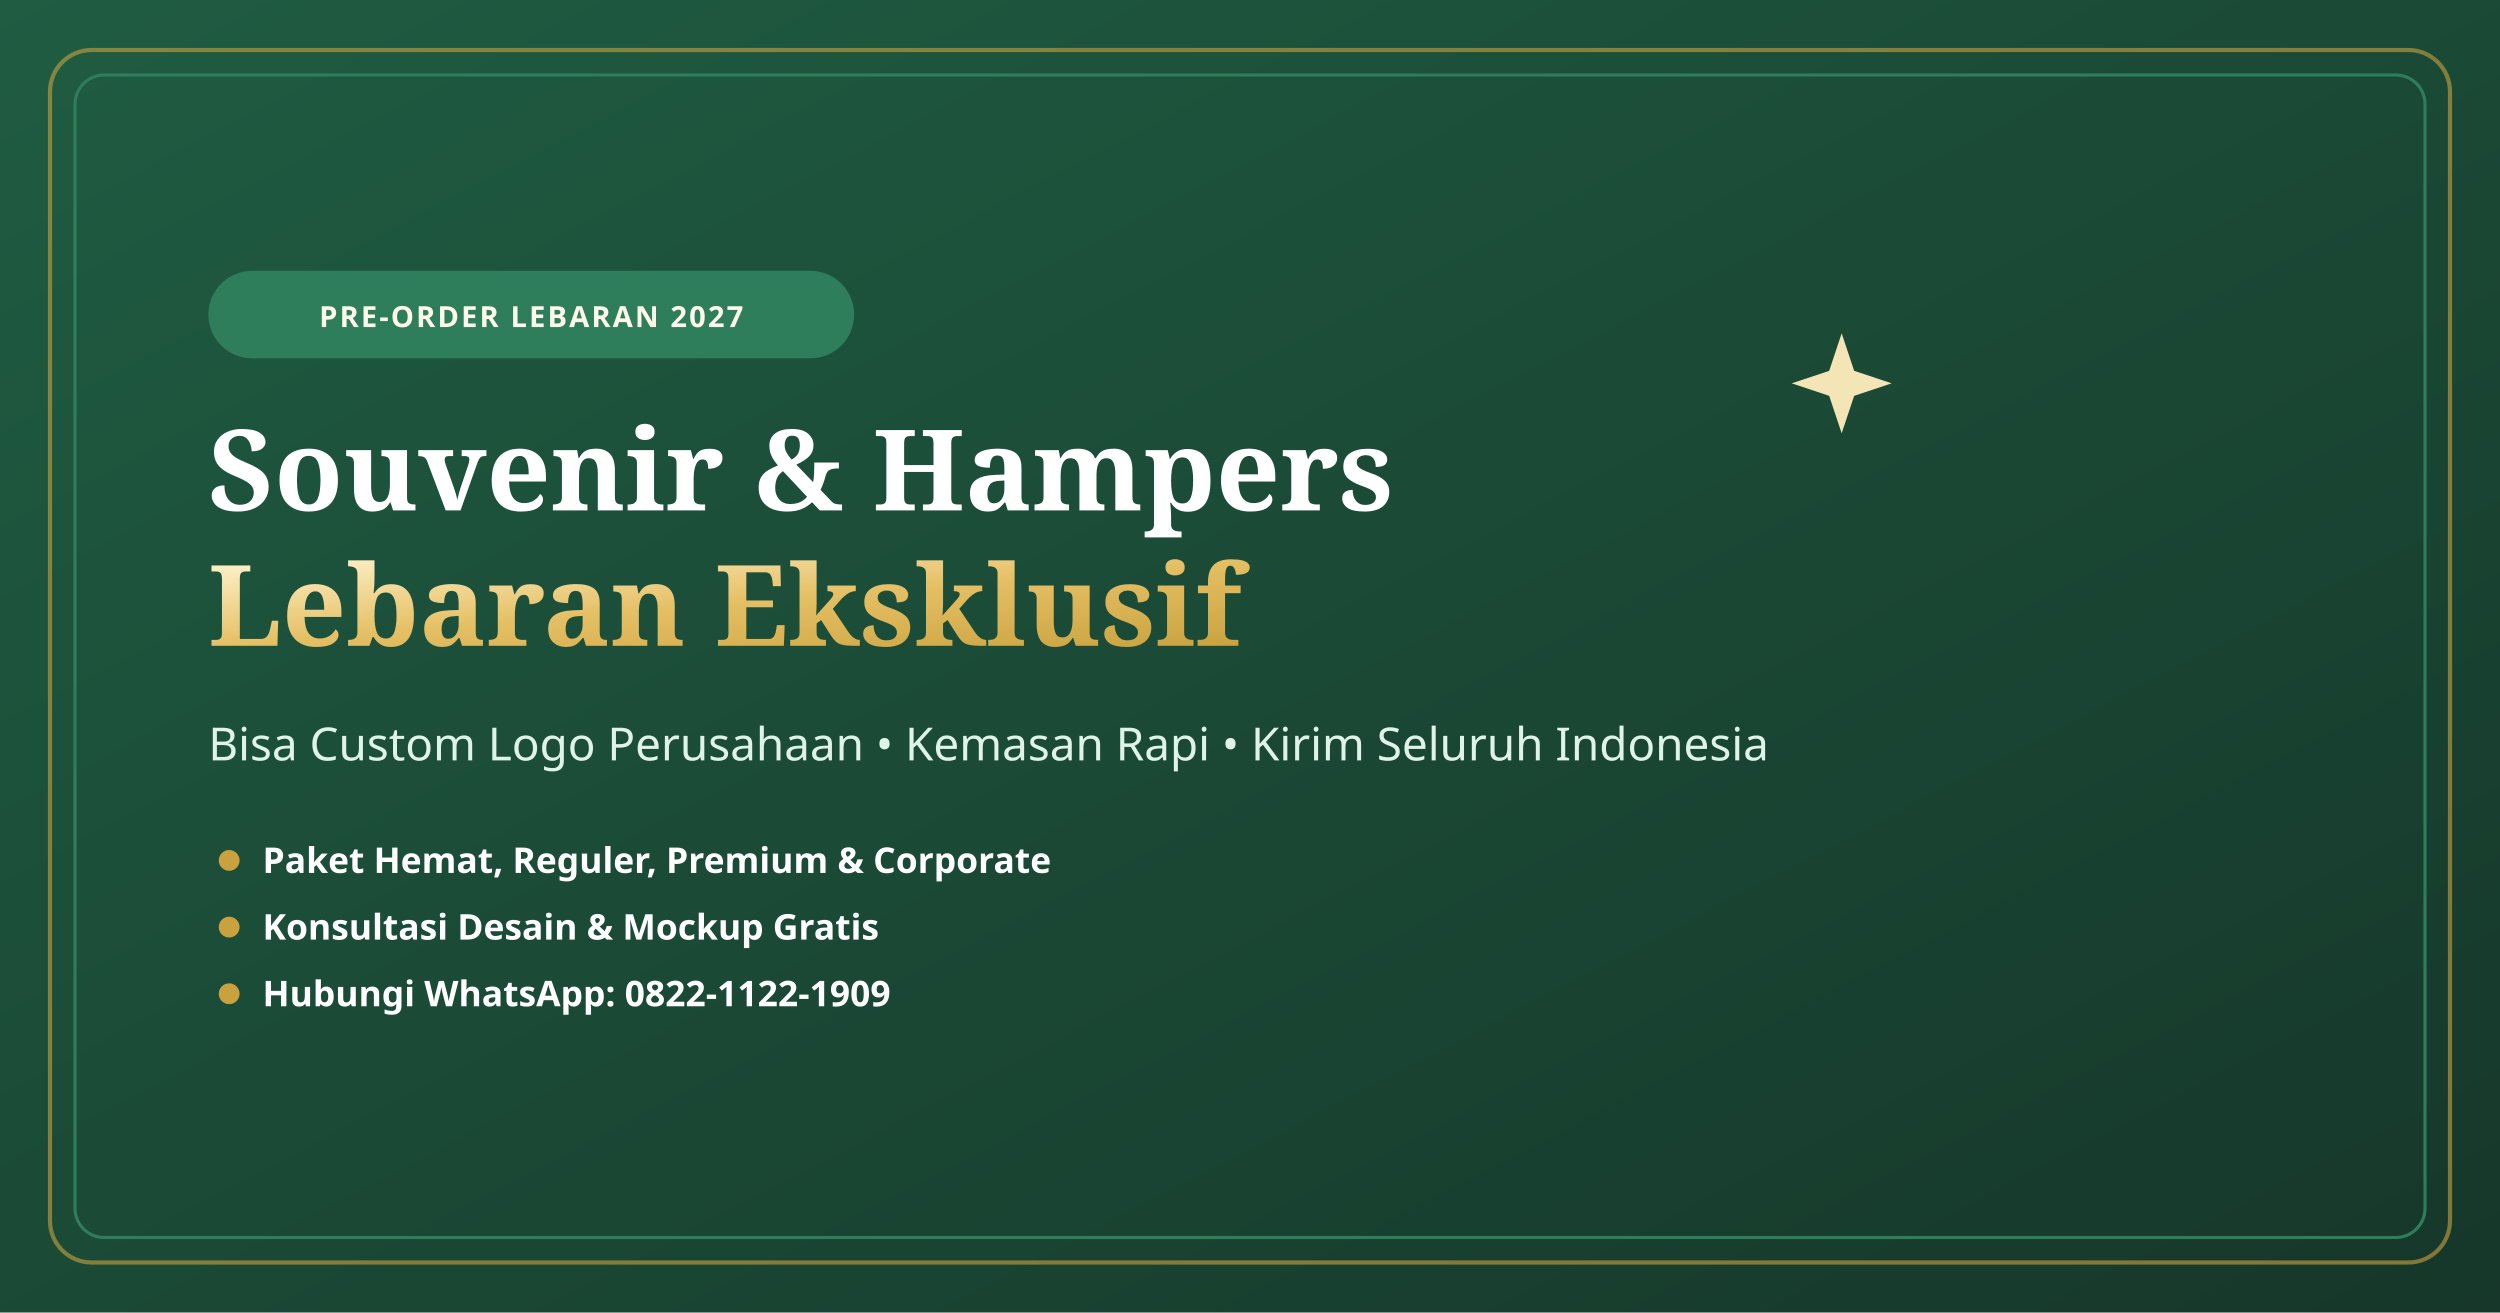
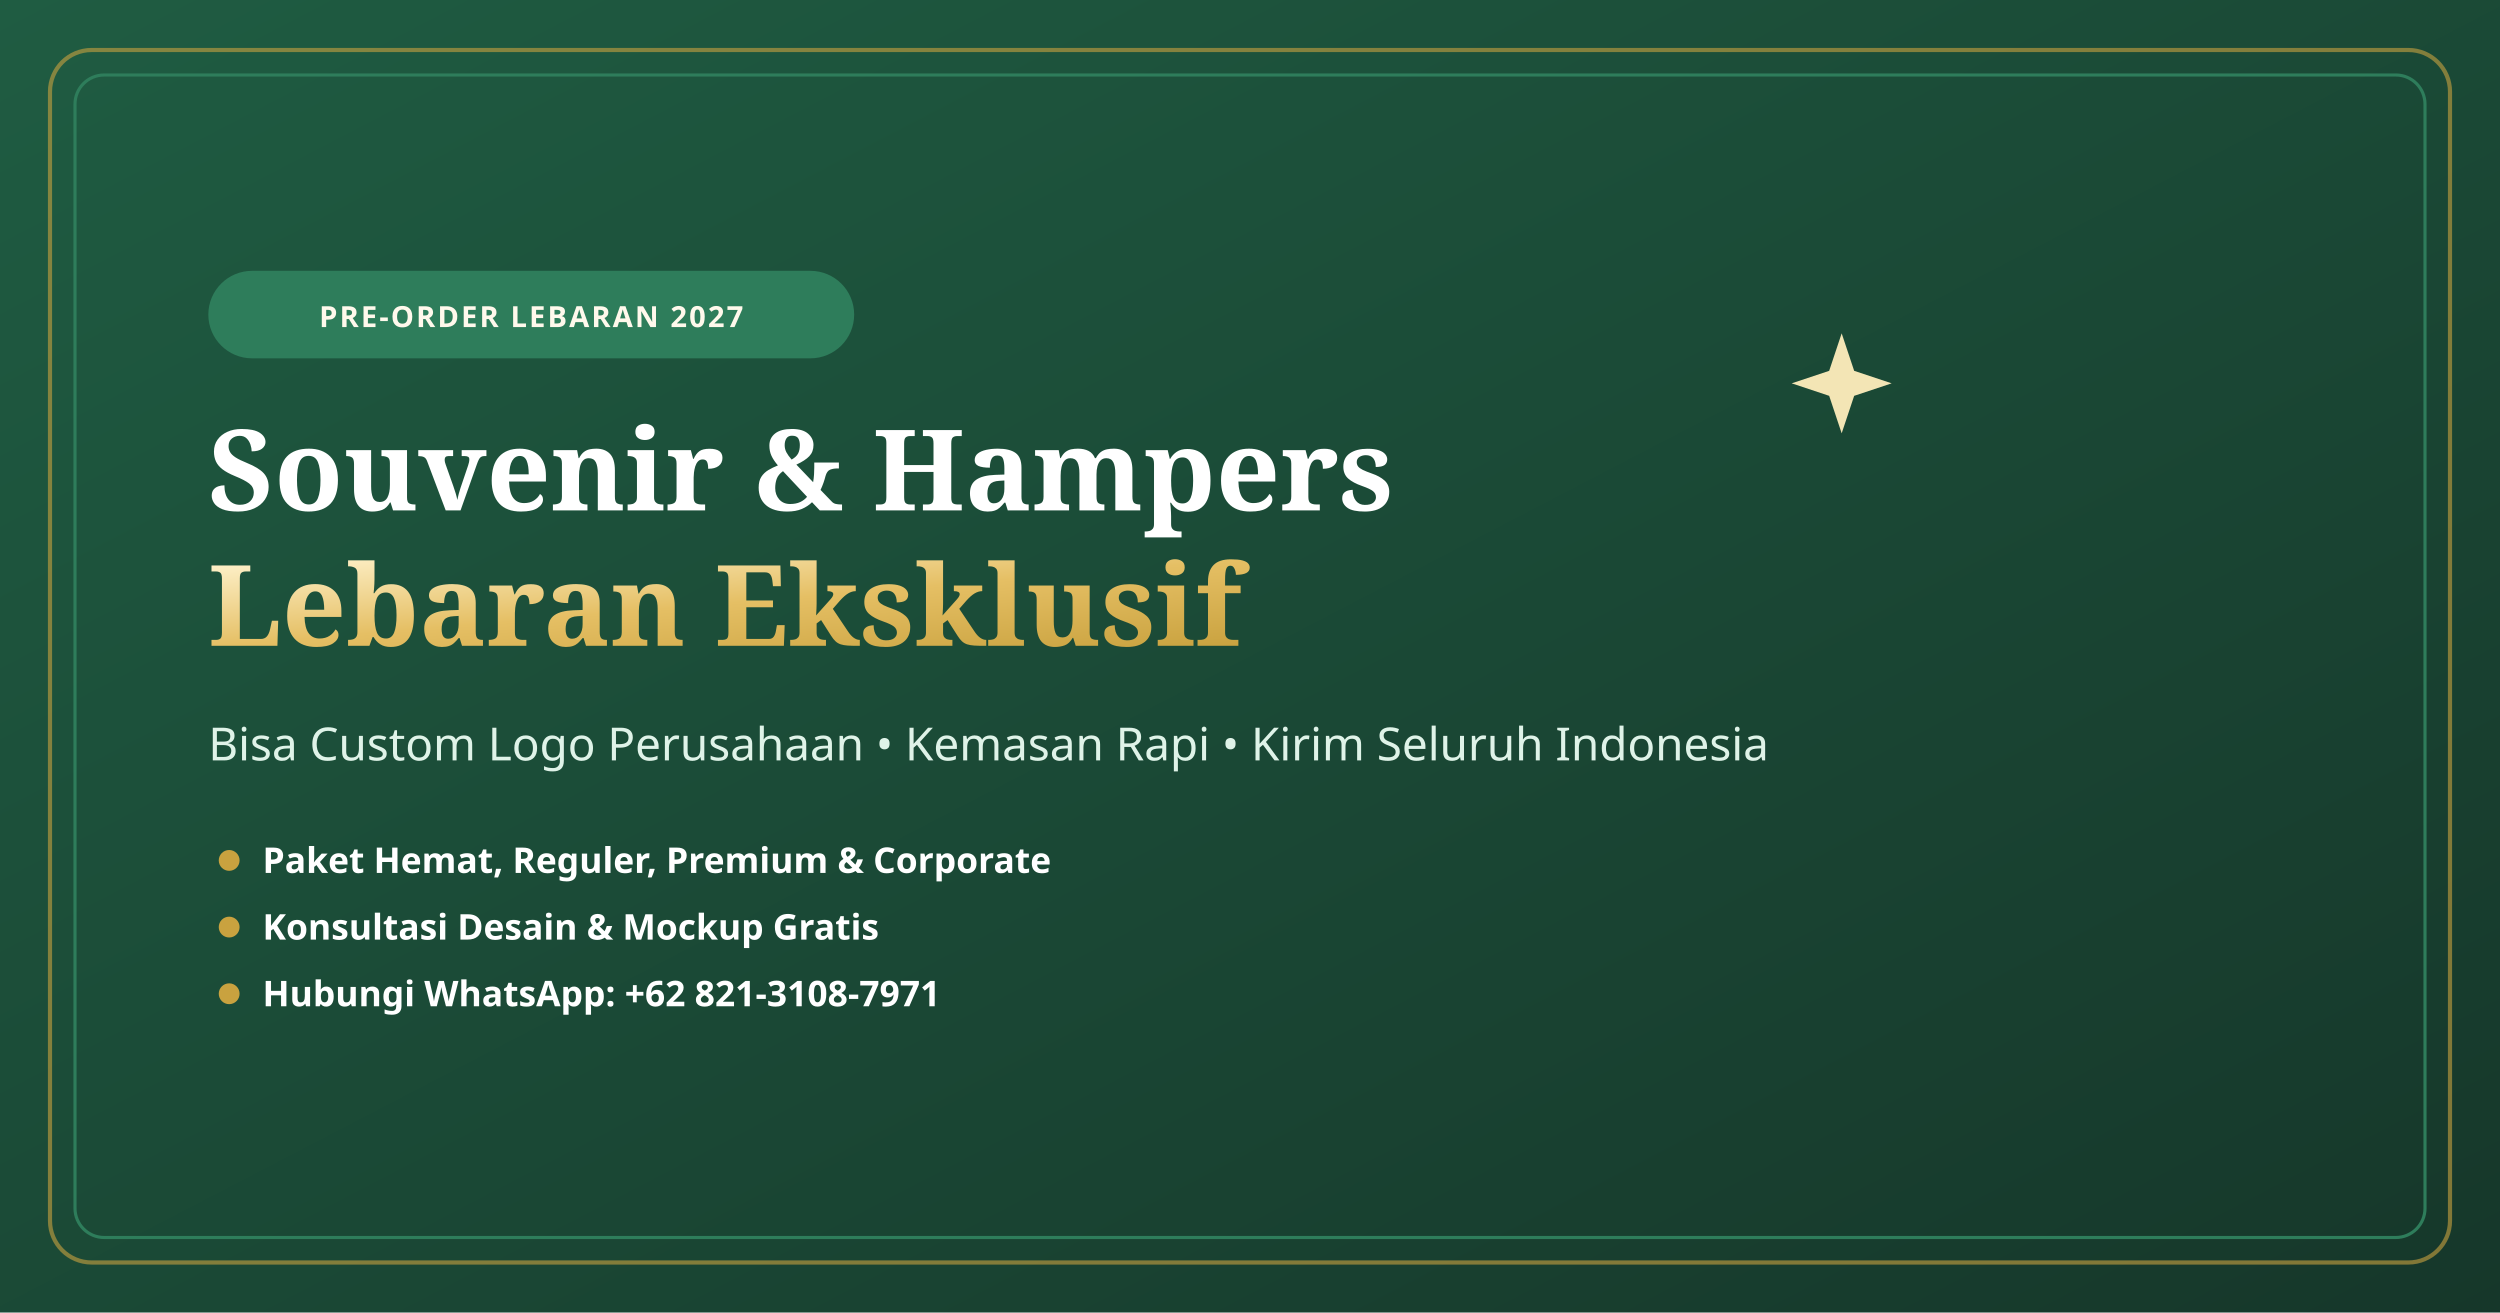
<svg xmlns="http://www.w3.org/2000/svg" viewBox="0 0 1200 630" width="1200" height="630" fill="none">
  <defs>
    <linearGradient id="ogBg" x1="0%" y1="0%" x2="100%" y2="100%">
      <stop offset="0%" stop-color="#1F5C42" />
      <stop offset="100%" stop-color="#16372A" />
    </linearGradient>
    <linearGradient id="goldText" x1="0%" y1="0%" x2="100%" y2="100%">
      <stop offset="0%" stop-color="#FFF3CE" />
      <stop offset="50%" stop-color="#E5BF64" />
      <stop offset="100%" stop-color="#C9A23F" />
    </linearGradient>
  </defs>
  <rect width="1200" height="630" fill="url(#ogBg)" />
  <rect x="24" y="24" width="1152" height="582" rx="20" stroke="#C9A23F" stroke-width="2" fill="none" opacity="0.6" />
  <rect x="36" y="36" width="1128" height="558" rx="14" stroke="#2E7D5B" stroke-width="1.5" fill="none" />
  <g transform="translate(850, 80)">
    <path d="M180 40 A160 160 0 1 0 180 360 A120 120 0 0 1 180 40 Z" fill="#C9A23F" opacity="0.2" />
    <g transform="translate(10, 80)">
      <polygon points="24,0 30,18 48,24 30,30 24,48 18,30 0,24 18,18" fill="#F3E5B5" />
    </g>
  </g>
  <g transform="translate(100, 130)">
    <rect x="0" y="0" width="310" height="42" rx="21" fill="#2E7D5B" />
    <text x="155" y="27" font-family="'Plus Malang Sans', sans-serif" font-size="14" font-weight="700" fill="#FFF9EC" text-anchor="middle" letter-spacing="1">PRE-ORDER LEBARAN 2027</text>
    <text x="0" y="115" font-family="'Fraunces', serif" font-size="54" font-weight="700" fill="#FFFFFF">Souvenir &amp; Hampers</text>
    <text x="0" y="180" font-family="'Fraunces', serif" font-size="54" font-weight="700" fill="url(#goldText)">Lebaran Eksklusif</text>
    <text x="0" y="235" font-family="'Plus Malang Sans', sans-serif" font-size="22" font-weight="400" fill="#DFF3E8">Bisa Custom Logo Perusahaan • Kemasan Rapi • Kirim Seluruh Indonesia</text>
    <g transform="translate(0, 275)" font-family="'Plus Malang Sans', sans-serif" font-size="17" font-weight="600" fill="#FFF">
      <circle cx="10" cy="8" r="5" fill="#C9A23F" />
      <text x="26" y="14">Paket Hemat, Reguler, Premium &amp; Corporate</text>
      <circle cx="10" cy="40" r="5" fill="#C9A23F" />
      <text x="26" y="46">Konsultasi Desain &amp; Mockup Gratis</text>
      <circle cx="10" cy="72" r="5" fill="#C9A23F" />
-       <text x="26" y="78">Hubungi WhatsApp: 0822-1122-1909</text>
+       <text x="26" y="78">Hubungi WhatsApp: +62 821-3108-7971</text>
    </g>
  </g>
</svg>
